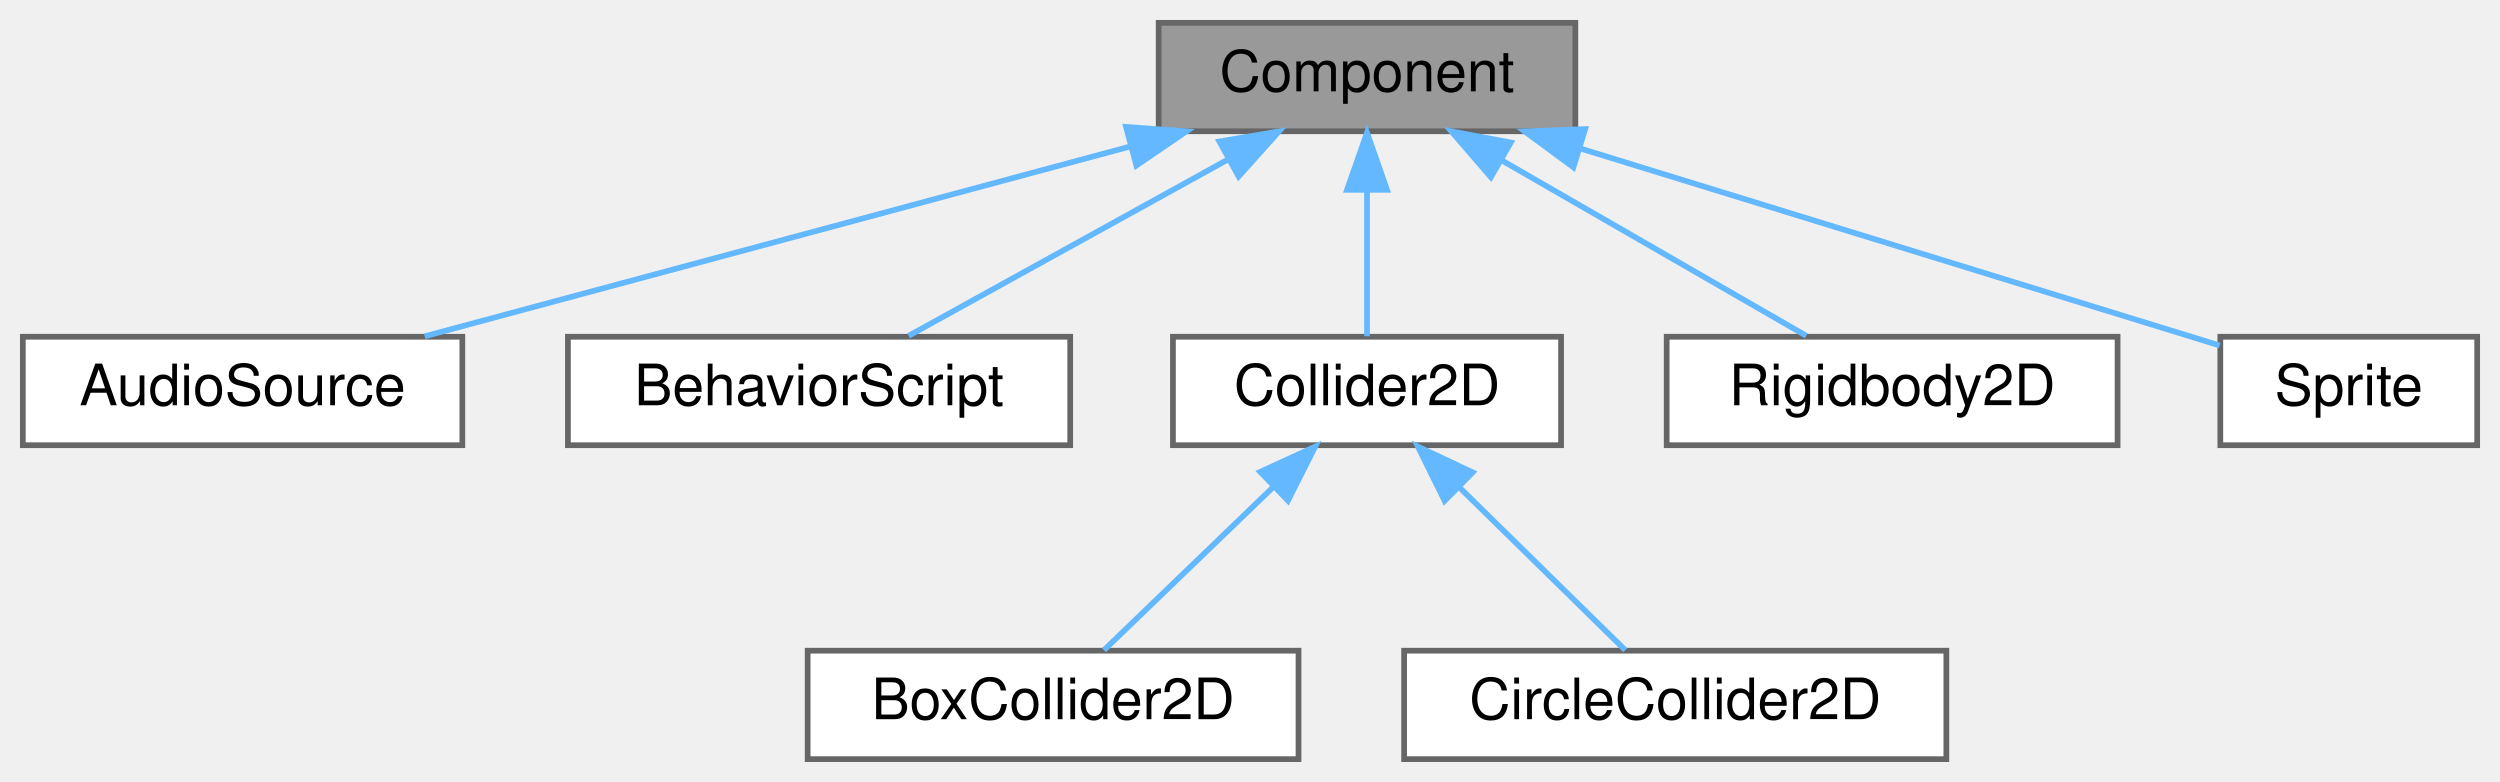
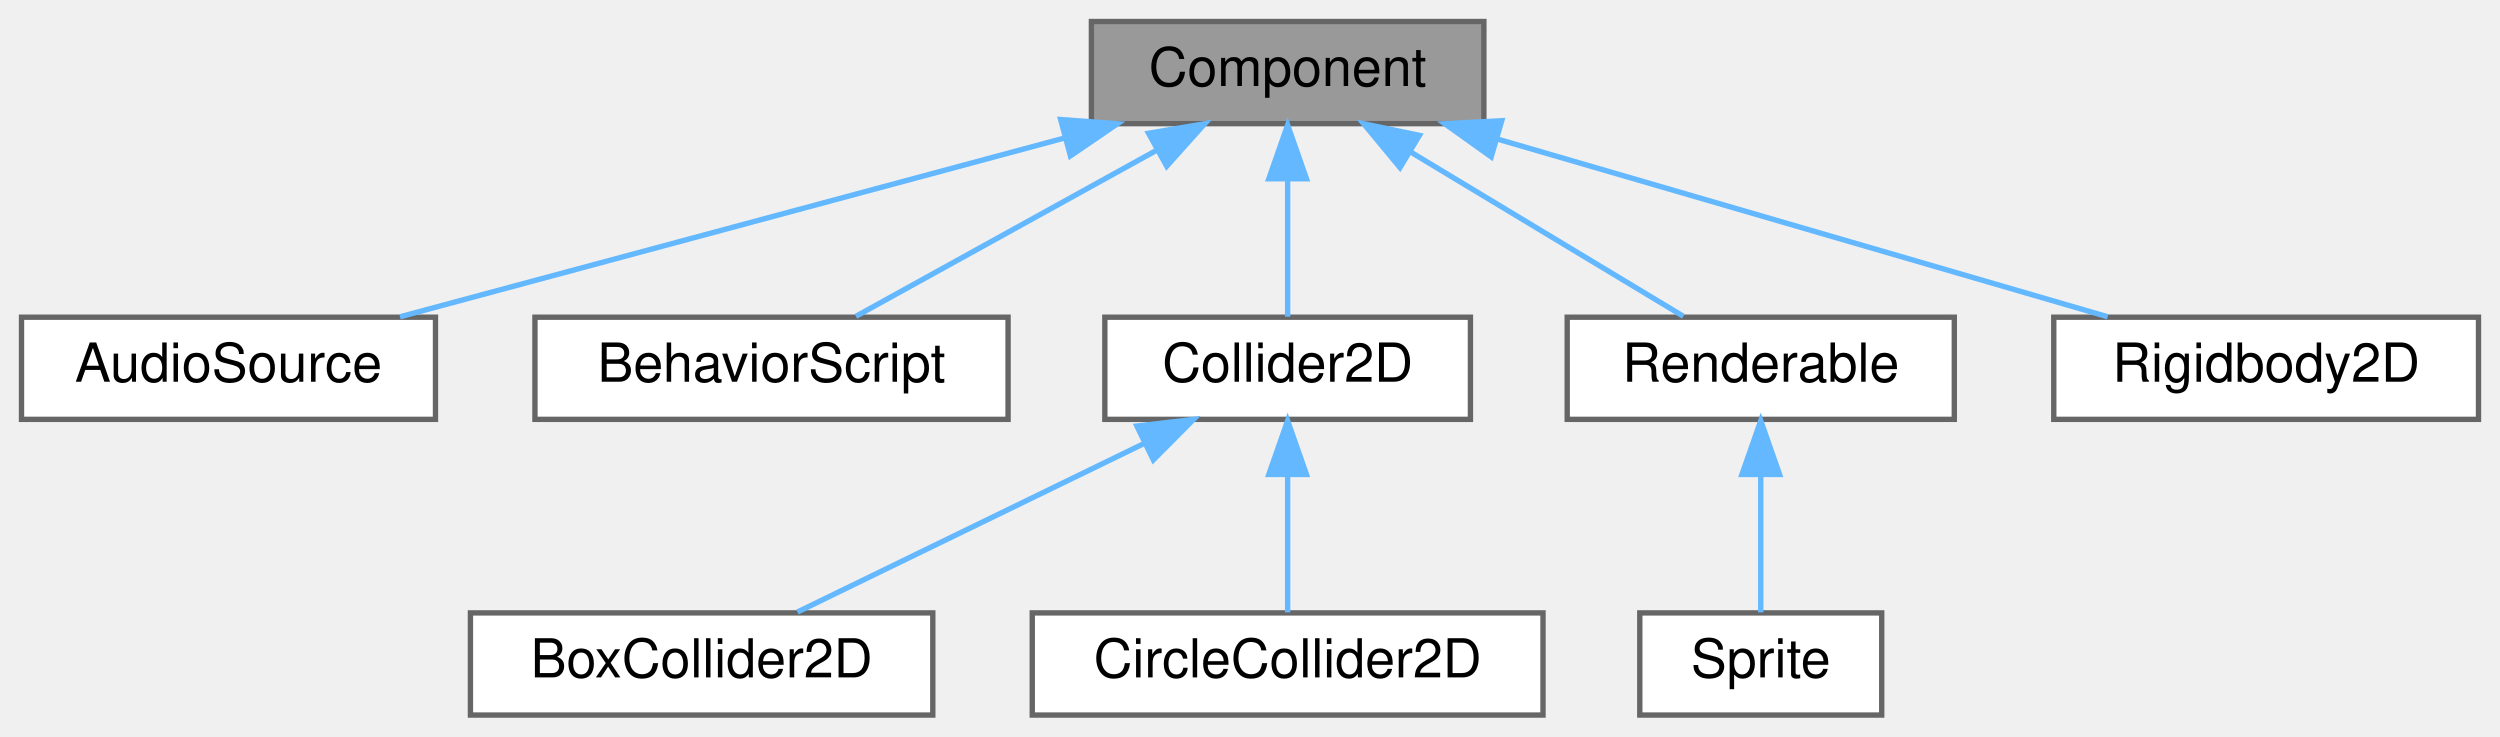
- <svg xmlns="http://www.w3.org/2000/svg" xmlns:xlink="http://www.w3.org/1999/xlink" width="438pt" height="137pt" viewBox="0.00 0.00 438.00 137.00">
+ <svg xmlns="http://www.w3.org/2000/svg" xmlns:xlink="http://www.w3.org/1999/xlink" width="465pt" height="137pt" viewBox="0.00 0.00 465.00 137.00">
  <g id="graph0" class="graph" transform="scale(1 1) rotate(0) translate(4 133)">
    <g id="Node000001" class="node">
      <g id="a_Node000001">
        <a xlink:title=" ">
          <polygon fill="#999999" stroke="#666666" points="272,-129 199,-129 199,-110 272,-110 272,-129" />
          <text text-anchor="middle" x="235.5" y="-117" font-family="Helvetica,sans-Serif" font-size="10.00">Component</text>
        </a>
      </g>
    </g>
    <g id="Node000002" class="node">
      <g id="a_Node000002">
        <a xlink:href="class_audio_source.html" target="_top" xlink:title="Component that plays audio using the AudioService.">
          <polygon fill="white" stroke="#666666" points="77,-74 0,-74 0,-55 77,-55 77,-74" />
          <text text-anchor="middle" x="38.5" y="-62" font-family="Helvetica,sans-Serif" font-size="10.00">AudioSource</text>
        </a>
      </g>
    </g>
    <g id="edge1_Node000001_Node000002" class="edge">
      <g id="a_edge1_Node000001_Node000002">
        <a xlink:title=" ">
          <path fill="none" stroke="#63b8ff" d="M193.91,-107.31C157.05,-97.39 104,-83.12 70.4,-74.08" />
          <polygon fill="#63b8ff" stroke="#63b8ff" points="193.28,-110.77 203.85,-109.98 195.1,-104.01 193.28,-110.77" />
        </a>
      </g>
    </g>
    <g id="Node000003" class="node">
      <g id="a_Node000003">
        <a xlink:href="class_behavior_script.html" target="_top" xlink:title="A Component that wraps a Behavior, allowing it to be attached to GameObjects.">
          <polygon fill="white" stroke="#666666" points="183.5,-74 95.5,-74 95.5,-55 183.5,-55 183.5,-74" />
          <text text-anchor="middle" x="139.5" y="-62" font-family="Helvetica,sans-Serif" font-size="10.00">BehaviorScript</text>
        </a>
      </g>
    </g>
    <g id="edge2_Node000001_Node000003" class="edge">
      <g id="a_edge2_Node000001_Node000003">
        <a xlink:title=" ">
          <path fill="none" stroke="#63b8ff" d="M210.98,-104.97C193.44,-95.28 170.33,-82.52 155.2,-74.17" />
          <polygon fill="#63b8ff" stroke="#63b8ff" points="209.63,-108.22 220.08,-109.98 213.01,-102.09 209.63,-108.22" />
        </a>
      </g>
    </g>
    <g id="Node000004" class="node">
      <g id="a_Node000004">
        <a xlink:href="class_collider2_d.html" target="_top" xlink:title="A 2D collider base that defines the shape and physical properties of a GameObject for collision detec...">
          <polygon fill="white" stroke="#666666" points="269.5,-74 201.5,-74 201.5,-55 269.5,-55 269.5,-74" />
          <text text-anchor="middle" x="235.5" y="-62" font-family="Helvetica,sans-Serif" font-size="10.00">Collider2D</text>
        </a>
      </g>
    </g>
    <g id="edge3_Node000001_Node000004" class="edge">
      <g id="a_edge3_Node000001_Node000004">
        <a xlink:title=" ">
          <path fill="none" stroke="#63b8ff" d="M235.5,-99.66C235.5,-90.93 235.5,-80.99 235.5,-74.09" />
          <polygon fill="#63b8ff" stroke="#63b8ff" points="232,-99.75 235.5,-109.75 239,-99.75 232,-99.75" />
        </a>
      </g>
    </g>
    <g id="Node000007" class="node">
      <g id="a_Node000007">
-         <a xlink:href="class_rigidbody2_d.html" target="_top" xlink:title="A 2D rigidbody component that adds physics properties to a GameObject.">
-           <polygon fill="white" stroke="#666666" points="367,-74 288,-74 288,-55 367,-55 367,-74" />
-           <text text-anchor="middle" x="327.5" y="-62" font-family="Helvetica,sans-Serif" font-size="10.00">Rigidbody2D</text>
+         <a xlink:href="class_renderable.html" target="_top" xlink:title="Base class for renderable components in the engine.">
+           <polygon fill="white" stroke="#666666" points="359.5,-74 287.5,-74 287.5,-55 359.5,-55 359.5,-74" />
+           <text text-anchor="middle" x="323.5" y="-62" font-family="Helvetica,sans-Serif" font-size="10.00">Renderable</text>
        </a>
      </g>
    </g>
    <g id="edge6_Node000001_Node000007" class="edge">
      <g id="a_edge6_Node000001_Node000007">
        <a xlink:title=" ">
-           <path fill="none" stroke="#63b8ff" d="M258.99,-104.97C275.81,-95.28 297.95,-82.52 312.45,-74.17" />
-           <polygon fill="#63b8ff" stroke="#63b8ff" points="257.2,-101.96 250.28,-109.98 260.69,-108.03 257.2,-101.96" />
+           <path fill="none" stroke="#63b8ff" d="M258.42,-104.7C274.45,-95.04 295.37,-82.44 309.1,-74.17" />
+           <polygon fill="#63b8ff" stroke="#63b8ff" points="256.4,-101.83 249.64,-109.98 260.01,-107.82 256.4,-101.83" />
+         </a>
+       </g>
+     </g>
+     <g id="Node000009" class="node">
+       <g id="a_Node000009">
+         <a xlink:href="class_rigidbody2_d.html" target="_top" xlink:title="A 2D rigidbody component that adds physics properties to a GameObject.">
+           <polygon fill="white" stroke="#666666" points="457,-74 378,-74 378,-55 457,-55 457,-74" />
+           <text text-anchor="middle" x="417.5" y="-62" font-family="Helvetica,sans-Serif" font-size="10.00">Rigidbody2D</text>
+         </a>
+       </g>
+     </g>
+     <g id="edge8_Node000001_Node000009" class="edge">
+       <g id="a_edge8_Node000001_Node000009">
+         <a xlink:title=" ">
+           <path fill="none" stroke="#63b8ff" d="M274.36,-107.18C308.4,-97.27 357.12,-83.08 388.03,-74.08" />
+           <polygon fill="#63b8ff" stroke="#63b8ff" points="273.36,-103.83 264.74,-109.98 275.32,-110.55 273.36,-103.83" />
+         </a>
+       </g>
+     </g>
+     <g id="Node000005" class="node">
+       <g id="a_Node000005">
+         <a xlink:href="class_box_collider2_d.html" target="_top" xlink:title="A 2D box collider component that defines a rectangular collision shape for a GameObject.">
+           <polygon fill="white" stroke="#666666" points="169.5,-19 83.5,-19 83.5,0 169.5,0 169.5,-19" />
+           <text text-anchor="middle" x="126.5" y="-7" font-family="Helvetica,sans-Serif" font-size="10.00">BoxCollider2D</text>
+         </a>
+       </g>
+     </g>
+     <g id="edge4_Node000004_Node000005" class="edge">
+       <g id="a_edge4_Node000004_Node000005">
+         <a xlink:title=" ">
+           <path fill="none" stroke="#63b8ff" d="M208.77,-50.5C188.71,-40.75 161.82,-27.68 144.33,-19.17" />
+           <polygon fill="#63b8ff" stroke="#63b8ff" points="207.46,-53.76 217.99,-54.98 210.52,-47.46 207.46,-53.76" />
+         </a>
+       </g>
+     </g>
+     <g id="Node000006" class="node">
+       <g id="a_Node000006">
+         <a xlink:href="class_circle_collider2_d.html" target="_top" xlink:title="A 2D circle collider component that defines a circular collision shape for a GameObject.">
+           <polygon fill="white" stroke="#666666" points="283,-19 188,-19 188,0 283,0 283,-19" />
+           <text text-anchor="middle" x="235.5" y="-7" font-family="Helvetica,sans-Serif" font-size="10.00">CircleCollider2D</text>
+         </a>
+       </g>
+     </g>
+     <g id="edge5_Node000004_Node000006" class="edge">
+       <g id="a_edge5_Node000004_Node000006">
+         <a xlink:title=" ">
+           <path fill="none" stroke="#63b8ff" d="M235.5,-44.66C235.5,-35.93 235.5,-25.99 235.5,-19.09" />
+           <polygon fill="#63b8ff" stroke="#63b8ff" points="232,-44.75 235.5,-54.75 239,-44.75 232,-44.75" />
        </a>
      </g>
    </g>
    <g id="Node000008" class="node">
      <g id="a_Node000008">
        <a xlink:href="class_sprite.html" target="_top" xlink:title="Component that represents a 2D sprite to be rendered. The Sprite component holds a reference to a Tex...">
-           <polygon fill="white" stroke="#666666" points="430,-74 385,-74 385,-55 430,-55 430,-74" />
-           <text text-anchor="middle" x="407.5" y="-62" font-family="Helvetica,sans-Serif" font-size="10.00">Sprite</text>
+           <polygon fill="white" stroke="#666666" points="346,-19 301,-19 301,0 346,0 346,-19" />
+           <text text-anchor="middle" x="323.5" y="-7" font-family="Helvetica,sans-Serif" font-size="10.00">Sprite</text>
        </a>
      </g>
    </g>
-     <g id="edge7_Node000001_Node000008" class="edge">
-       <g id="a_edge7_Node000001_Node000008">
+     <g id="edge7_Node000007_Node000008" class="edge">
+       <g id="a_edge7_Node000007_Node000008">
        <a xlink:title=" ">
-           <path fill="none" stroke="#63b8ff" d="M272.76,-107.02C306.91,-96.5 356.35,-81.26 384.88,-72.47" />
-           <polygon fill="#63b8ff" stroke="#63b8ff" points="271.66,-103.69 263.13,-109.98 273.72,-110.38 271.66,-103.69" />
-         </a>
-       </g>
-     </g>
-     <g id="Node000005" class="node">
-       <g id="a_Node000005">
-         <a xlink:href="class_box_collider2_d.html" target="_top" xlink:title="A 2D box collider component that defines a rectangular collision shape for a GameObject.">
-           <polygon fill="white" stroke="#666666" points="223.5,-19 137.5,-19 137.5,0 223.5,0 223.5,-19" />
-           <text text-anchor="middle" x="180.5" y="-7" font-family="Helvetica,sans-Serif" font-size="10.00">BoxCollider2D</text>
-         </a>
-       </g>
-     </g>
-     <g id="edge4_Node000004_Node000005" class="edge">
-       <g id="a_edge4_Node000004_Node000005">
-         <a xlink:title=" ">
-           <path fill="none" stroke="#63b8ff" d="M219.21,-47.8C209.46,-38.41 197.45,-26.83 189.41,-19.09" />
-           <polygon fill="#63b8ff" stroke="#63b8ff" points="216.79,-50.33 226.42,-54.75 221.65,-45.29 216.79,-50.33" />
-         </a>
-       </g>
-     </g>
-     <g id="Node000006" class="node">
-       <g id="a_Node000006">
-         <a xlink:href="class_circle_collider2_d.html" target="_top" xlink:title="A 2D circle collider component that defines a circular collision shape for a GameObject.">
-           <polygon fill="white" stroke="#666666" points="337,-19 242,-19 242,0 337,0 337,-19" />
-           <text text-anchor="middle" x="289.5" y="-7" font-family="Helvetica,sans-Serif" font-size="10.00">CircleCollider2D</text>
-         </a>
-       </g>
-     </g>
-     <g id="edge5_Node000004_Node000006" class="edge">
-       <g id="a_edge5_Node000004_Node000006">
-         <a xlink:title=" ">
-           <path fill="none" stroke="#63b8ff" d="M251.78,-47.52C261.3,-38.18 272.94,-26.75 280.75,-19.09" />
-           <polygon fill="#63b8ff" stroke="#63b8ff" points="249.1,-45.25 244.42,-54.75 254.01,-50.24 249.1,-45.25" />
+           <path fill="none" stroke="#63b8ff" d="M323.5,-44.66C323.5,-35.93 323.5,-25.99 323.5,-19.09" />
+           <polygon fill="#63b8ff" stroke="#63b8ff" points="320,-44.75 323.5,-54.75 327,-44.75 320,-44.75" />
        </a>
      </g>
    </g>
  </g>
</svg>
